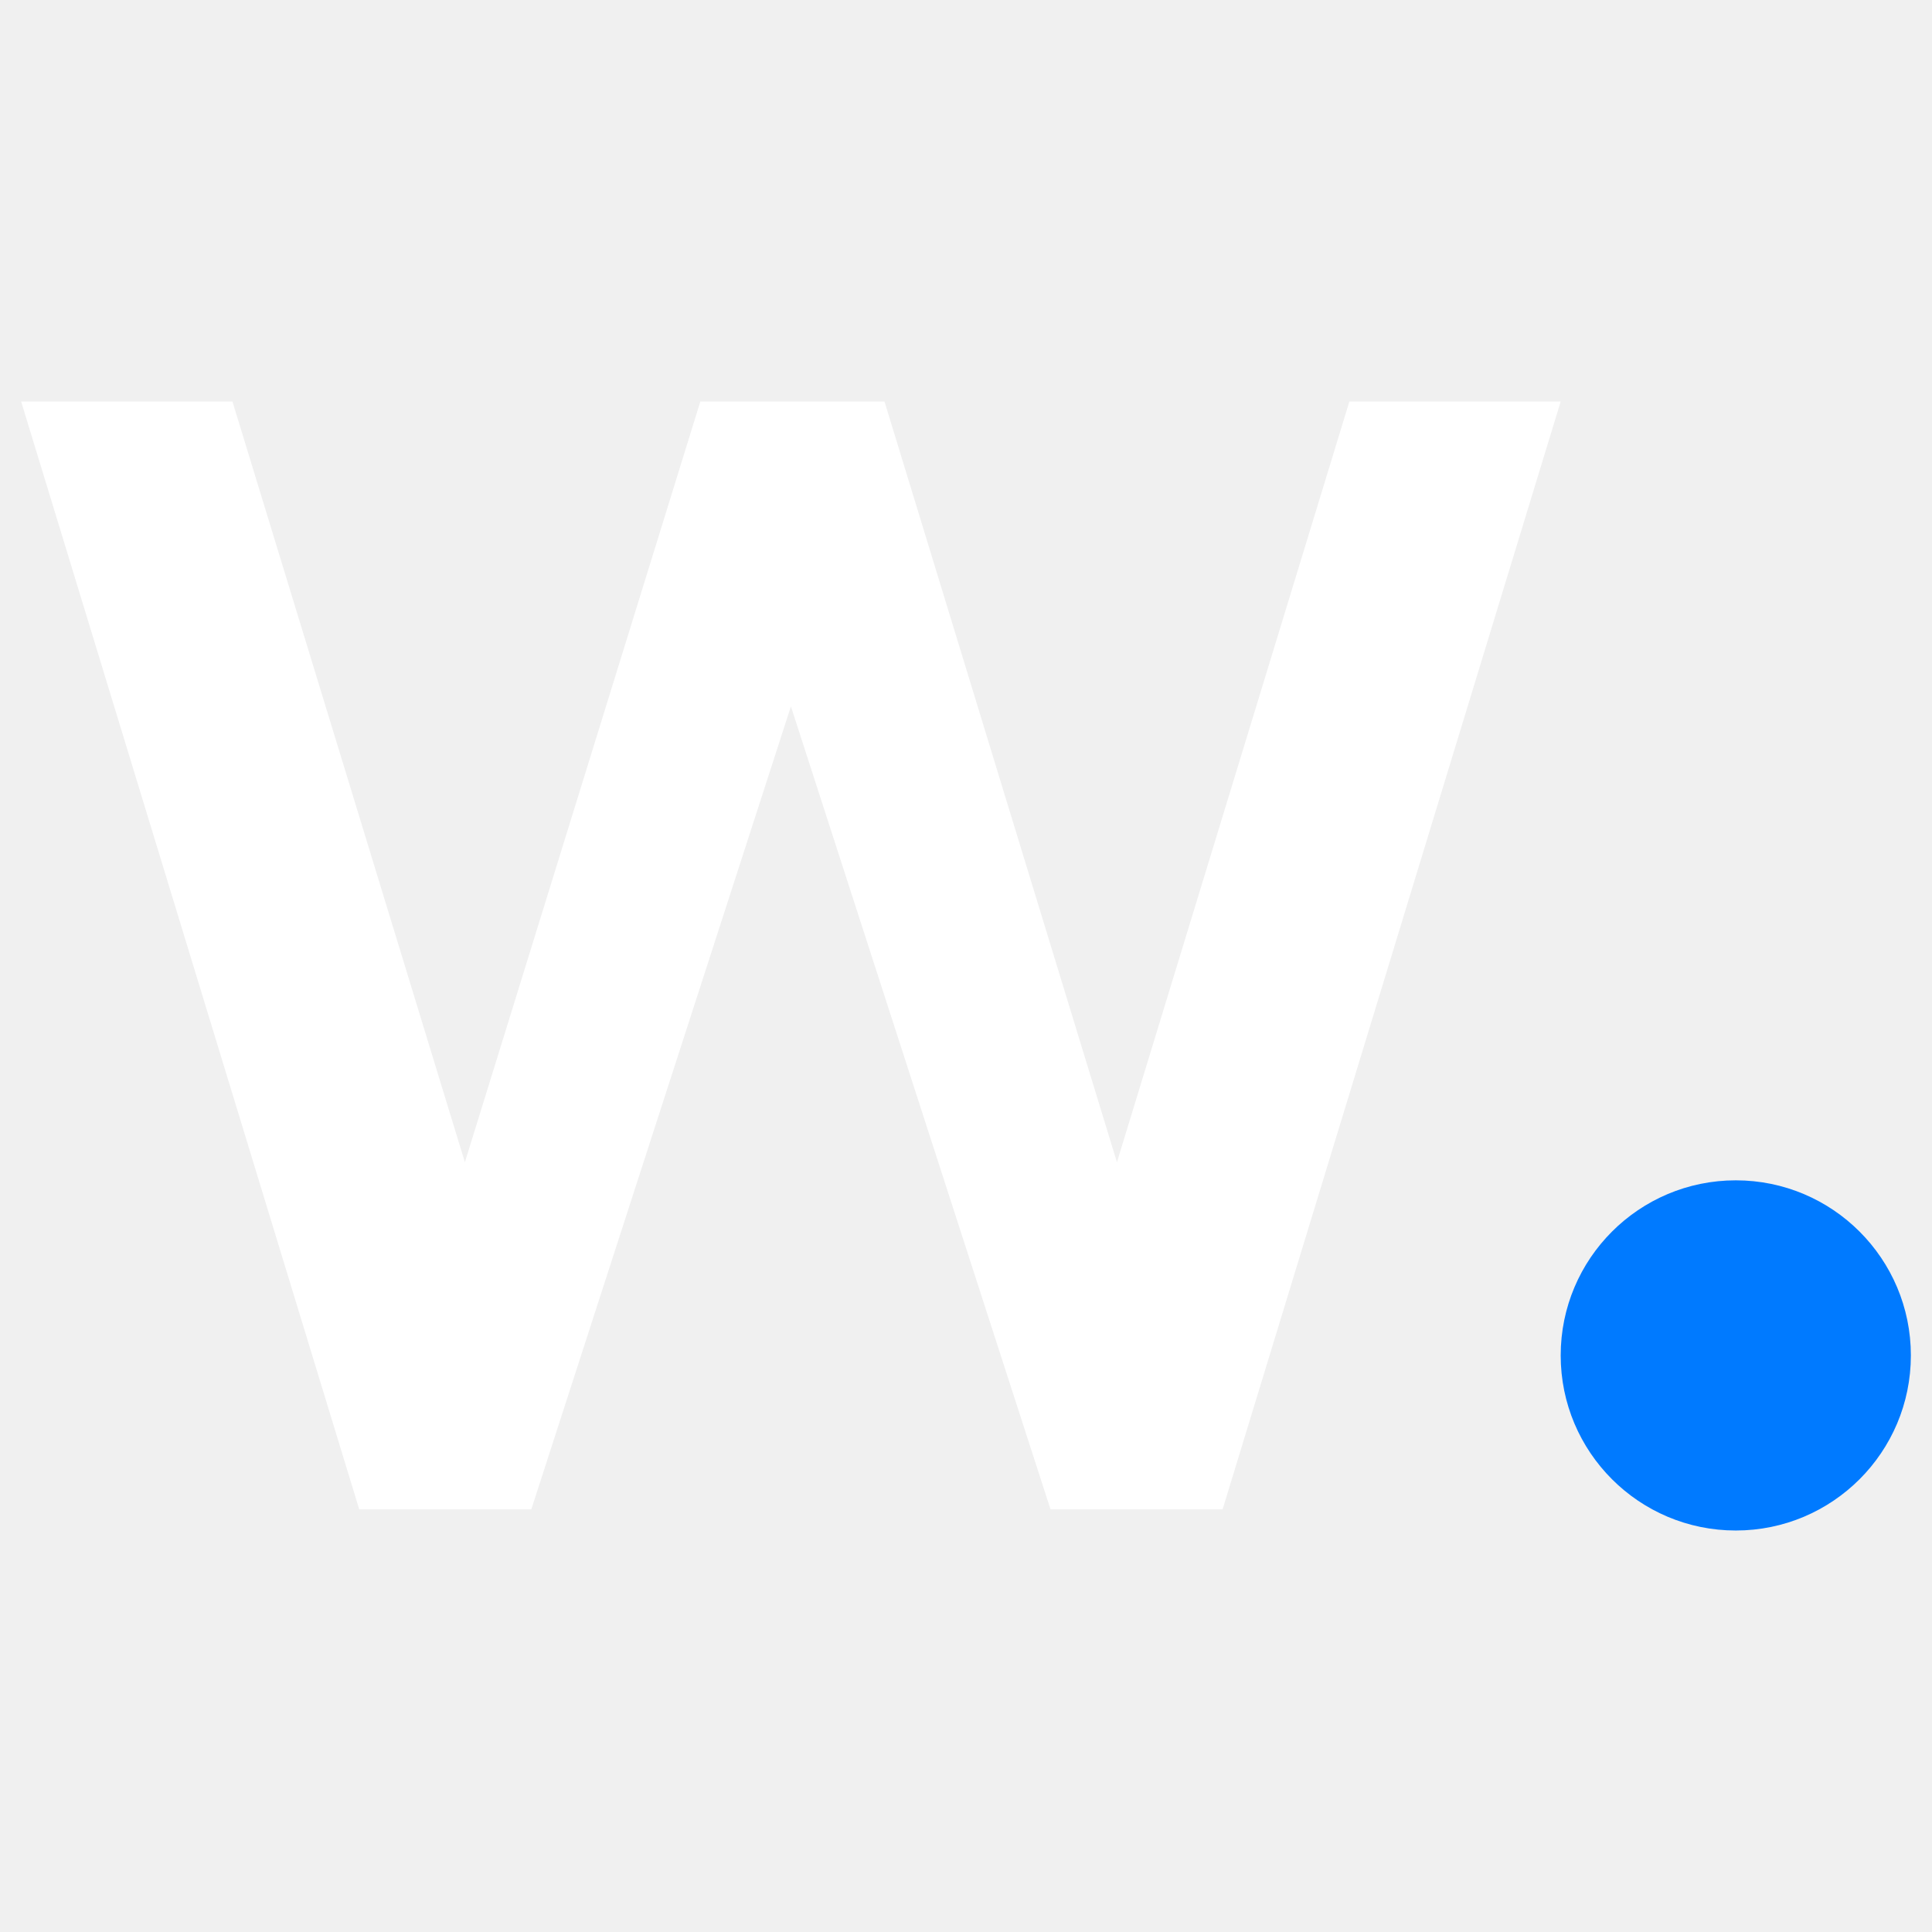
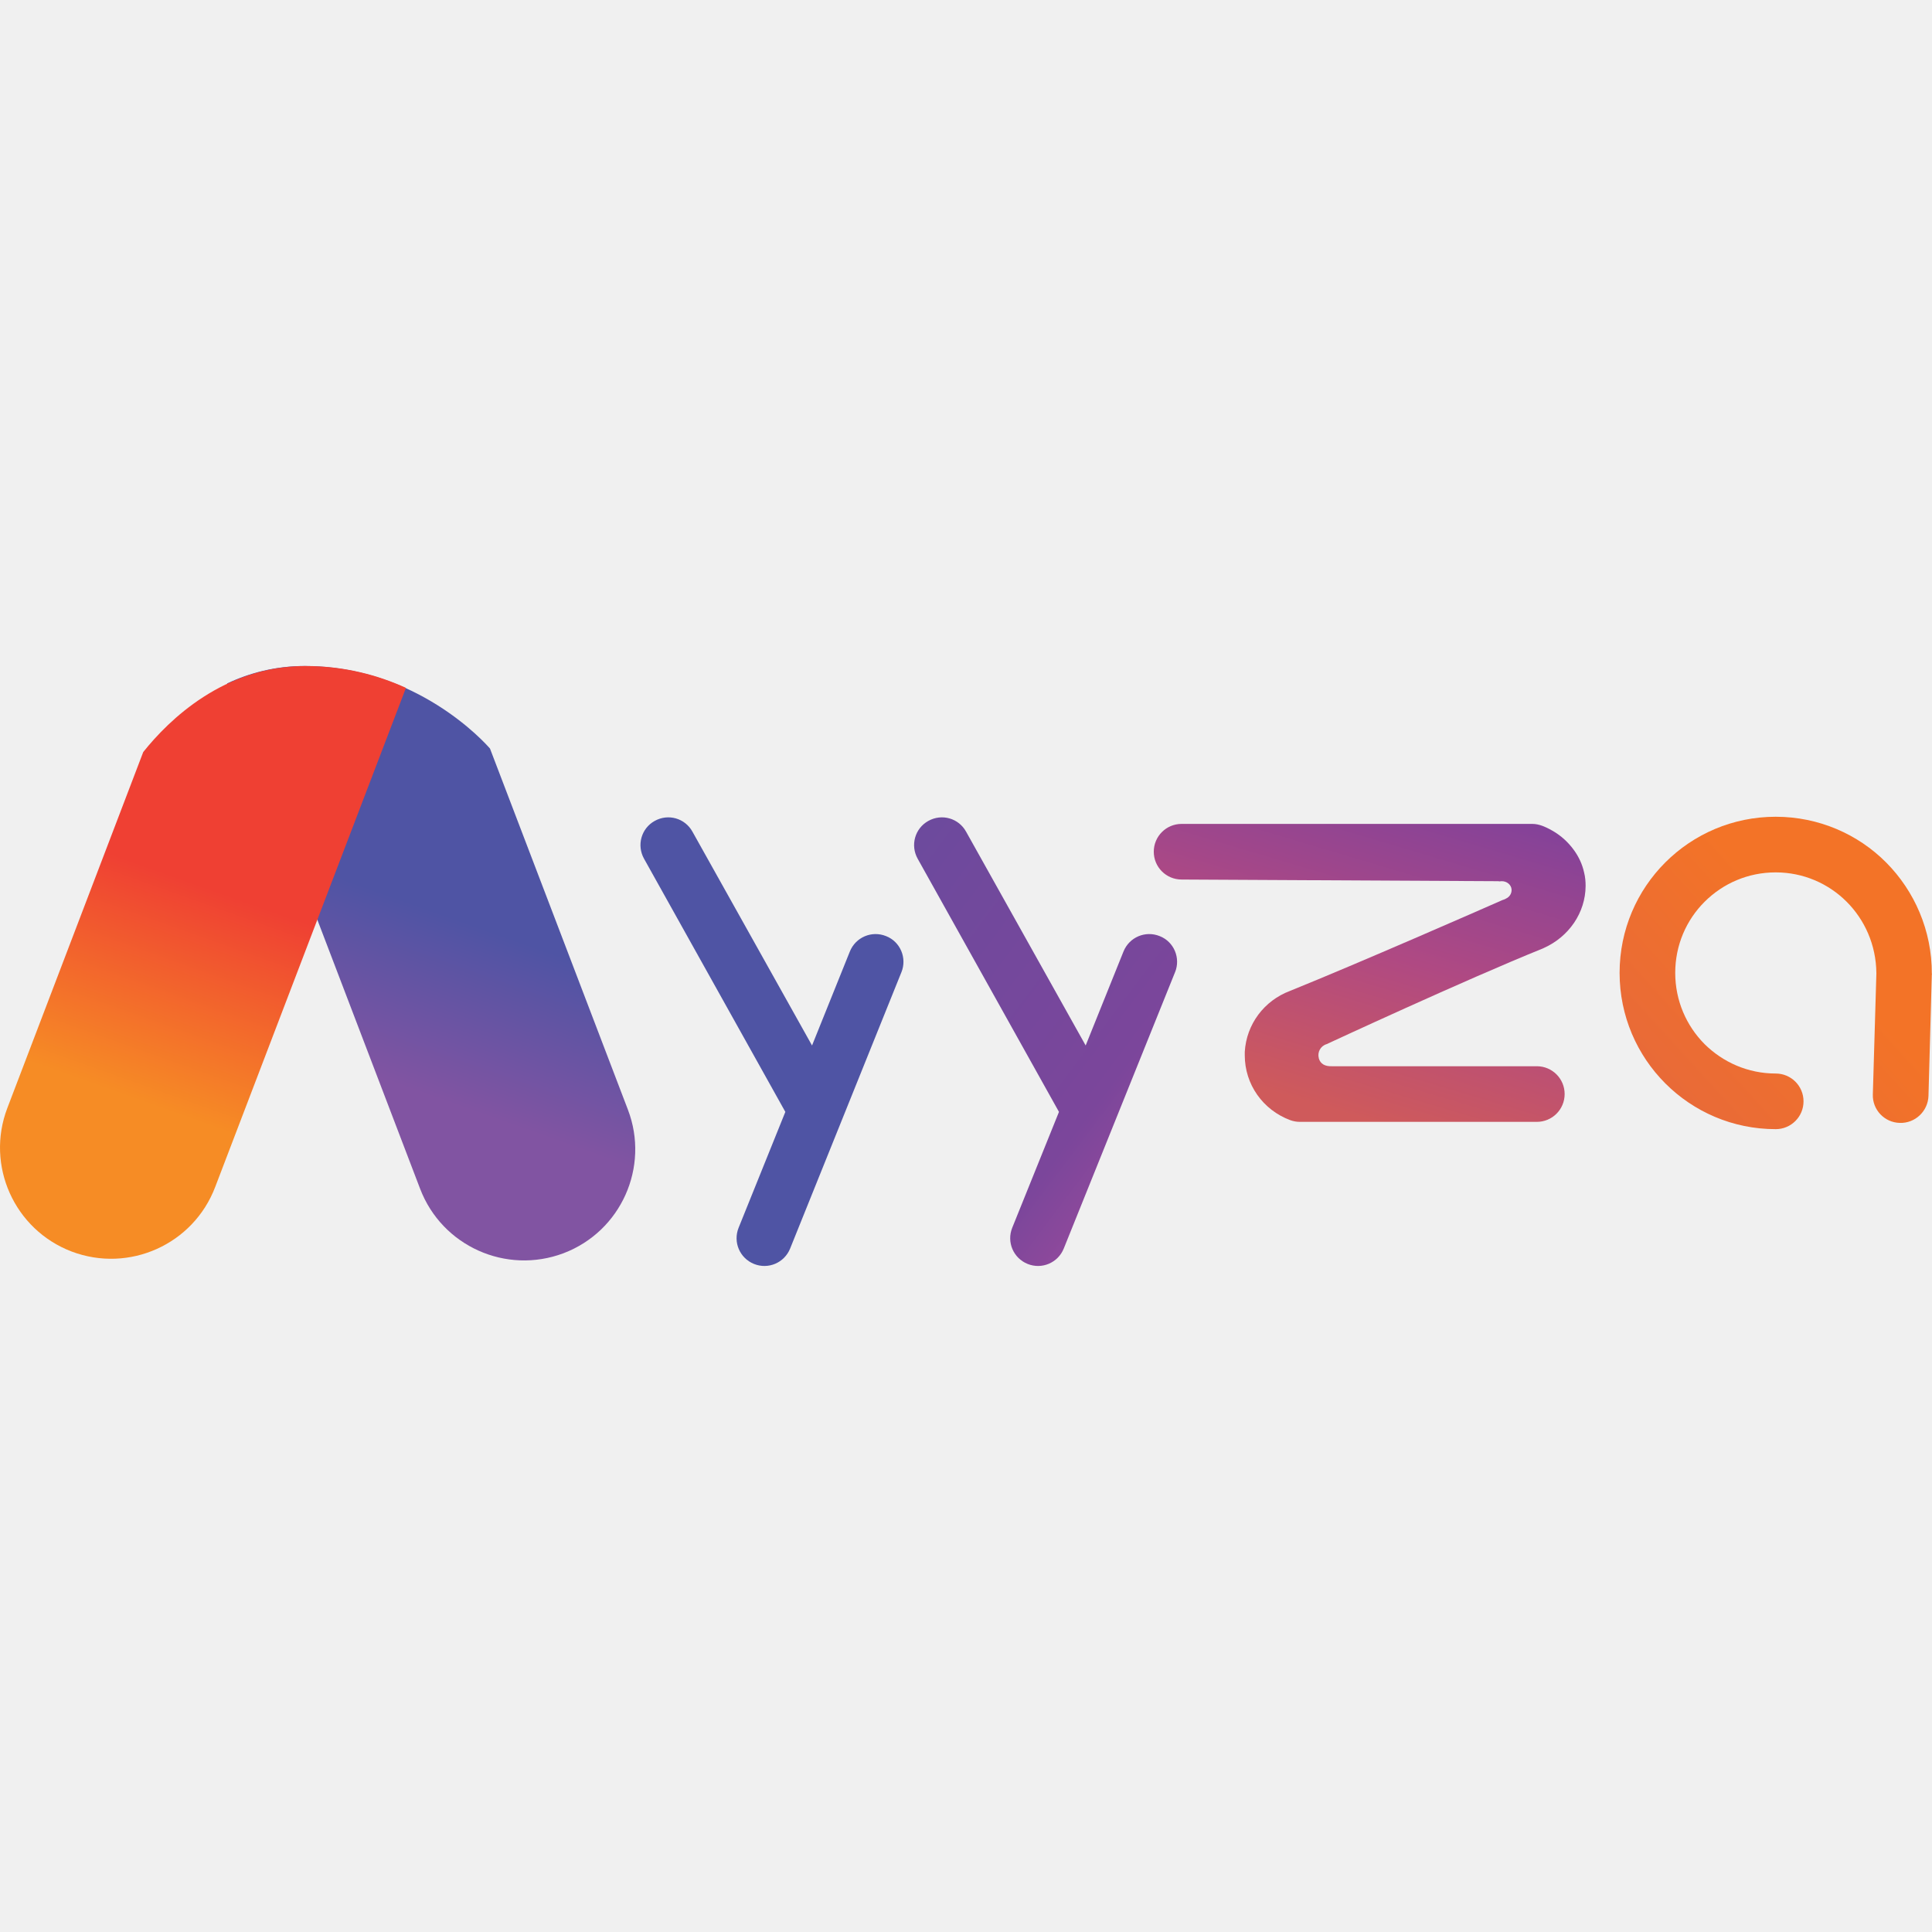
- <svg xmlns="http://www.w3.org/2000/svg" version="1.1" id="Capa_1" x="0px" y="0px" width="64px" height="64px" viewBox="0 0 64 64" style="enable-background:new 0 0 64 64;" xml:space="preserve">
-   <style type="text/css">
- 	.st0{fill:#FFFFFF;}
- 	.st1{fill:#007AFF;}
- </style>
-   <g>
-     <polygon class="st0" points="37,38.5 29.3,13.3 23.2,13.3 15.4,38.5 7.7,13.3 0.7,13.3 11.9,50 17.6,50 26.2,23.4 34.8,50 40.5,50   51.7,13.3 44.7,13.3  " />
-     <circle class="st1" cx="57.5" cy="44.9" r="5.8" />
+ <svg xmlns="http://www.w3.org/2000/svg" id="Layer_1" data-name="Layer 1" viewBox="0 0 432.04 432.04">
+   <defs>
+     <style>
+       .cls-1 {
+         fill: url(#linear-gradient-2);
+       }
+ 
+       .cls-2 {
+         fill: url(#linear-gradient-4);
+       }
+ 
+       .cls-3 {
+         fill: url(#linear-gradient-3);
+       }
+ 
+       .cls-4 {
+         fill: url(#linear-gradient-5);
+       }
+ 
+       .cls-5 {
+         fill: #4f54a4;
+       }
+ 
+       .cls-6 {
+         fill: url(#linear-gradient);
+       }
+     </style>
+     <linearGradient id="linear-gradient" x1="98.89" y1="51.17" x2="79.76" y2="104.92" gradientUnits="userSpaceOnUse">
+       <stop offset=".07" stop-color="#4f54a4" />
+       <stop offset=".76" stop-color="#8154a2" />
+     </linearGradient>
+     <linearGradient id="linear-gradient-2" x1="183.11" y1="50.77" x2="264.93" y2="112.4" gradientUnits="userSpaceOnUse">
+       <stop offset=".06" stop-color="#6c4a9d" />
+       <stop offset=".76" stop-color="#7b469b" />
+       <stop offset="1" stop-color="#9b4b9c" />
+     </linearGradient>
+     <linearGradient id="linear-gradient-3" x1="48.65" y1="45" x2="24.34" y2="113.31" gradientUnits="userSpaceOnUse">
+       <stop offset=".07" stop-color="#ef4033" />
+       <stop offset=".76" stop-color="#f68c25" />
+     </linearGradient>
+     <linearGradient id="linear-gradient-4" x1="316.17" y1="27.6" x2="288.36" y2="120.94" gradientUnits="userSpaceOnUse">
+       <stop offset="0" stop-color="#844299" />
+       <stop offset=".38" stop-color="#af4983" />
+       <stop offset=".76" stop-color="#cf5a5b" />
+     </linearGradient>
+     <linearGradient id="linear-gradient-5" x1="419.71" y1="54.98" x2="335.17" y2="132.05" gradientUnits="userSpaceOnUse">
+       <stop offset=".13" stop-color="#f37327" />
+       <stop offset=".76" stop-color="#e36541" />
+       <stop offset="1" stop-color="#e76543" />
+     </linearGradient>
+   </defs>
+   <g transform="translate(0,148.935)">
+     <path class="cls-6" d="M126.03,131.31c-12.85,4.85-27.2-1.58-32.09-14.43L50.78,3.9c5.02-2.36,10.78-3.9,17.33-3.9,25.13,0,40.47,17.33,41.42,18.41l.04.04,30.85,80.77c4.89,12.81-1.53,27.2-14.39,32.09Z" />
+     <path class="cls-5" d="M201.57,68.49l-24.88,61.78c-1.29,3.19-4.89,4.73-8.08,3.44-3.19-1.29-4.73-4.89-3.44-8.09l10.45-25.91-31.59-56.6c-1.7-3.03-.62-6.8,2.36-8.46,3.03-1.7,6.8-.62,8.46,2.4l26.74,47.81,8.46-21.02c1.29-3.19,4.89-4.73,8.09-3.44,3.19,1.24,4.73,4.89,3.44,8.08Z" />
+     <path class="cls-1" d="M262.76,68.49l-24.88,61.78c-1.29,3.19-4.89,4.73-8.08,3.44-3.19-1.29-4.73-4.89-3.44-8.09l10.45-25.91-31.59-56.6c-1.7-3.03-.62-6.8,2.36-8.46,3.03-1.7,6.8-.62,8.46,2.4l26.74,47.81,8.46-21.02c1.29-3.19,4.89-4.73,8.09-3.44,3.19,1.24,4.73,4.89,3.44,8.08Z" />
+     <path class="cls-3" d="M90.78,4.89l-42.66,111.62c-4.89,12.85-19.24,19.28-32.09,14.43C3.17,126.04-3.25,111.66,1.64,98.85L32.03,19.24C37.79,12.02,50.11,0,68.31,0c8.75,0,16.29,2.07,22.47,4.89Z" />
+     <path class="cls-2" d="M294.91,87.72c.37,1.29,1.41,1.82,2.9,1.78h45.86c3.44,0,6.22,2.78,6.22,6.22s-2.78,6.22-6.22,6.22h-52.95c-.75,0-1.45-.12-2.16-.37-6.14-2.28-10.2-8-10.2-14.51v-.79c.37-6.18,4.35-11.44,10.08-13.6,15.67-6.34,42.62-18.16,47.52-20.32,0,0,.66-.21.79-.33.95-.41,1.49-1.45,1.2-2.45-.33-1.04-1.45-1.62-2.61-1.41-.17-.04-.37-.04-.58-.04l-70.53-.37c-3.44,0-6.22-2.78-6.22-6.22s2.78-6.22,6.22-6.22h78.45c.75,0,1.49.17,2.16.41.46.17,1.49.58,2.82,1.41,1.33.83,2.94,2.11,4.39,4.15.95,1.33,1.78,2.99,2.2,4.93.25,1,.33,1.99.33,2.99-.04,5.97-3.73,11.36-9.41,13.89l-.17.08c-17.17,6.92-48.34,21.39-48.34,21.39-1.37.41-2.11,1.82-1.74,3.15Z" />
+     <path class="cls-4" d="M432.04,68.83l-.04.17-.75,27.16c-.12,3.4-2.99,6.14-6.43,6.01-3.4-.08-6.14-2.94-6.01-6.39l.79-26.95v-.17c-.12-12.56-10.16-22.51-22.51-22.51-6.22,0-11.82,2.49-15.92,6.59-4.06,4.06-6.55,9.66-6.55,15.88s2.49,11.82,6.55,15.92c4.1,4.06,9.7,6.59,15.92,6.59,3.44,0,6.22,2.78,6.22,6.22s-2.78,6.22-6.22,6.22c-19.28,0-34.91-15.63-34.91-34.95s15.63-34.91,34.91-34.91c9.62,0,18.41,3.9,24.71,10.24,6.3,6.34,10.24,15.18,10.2,24.88h.04Z" />
  </g>
</svg>
